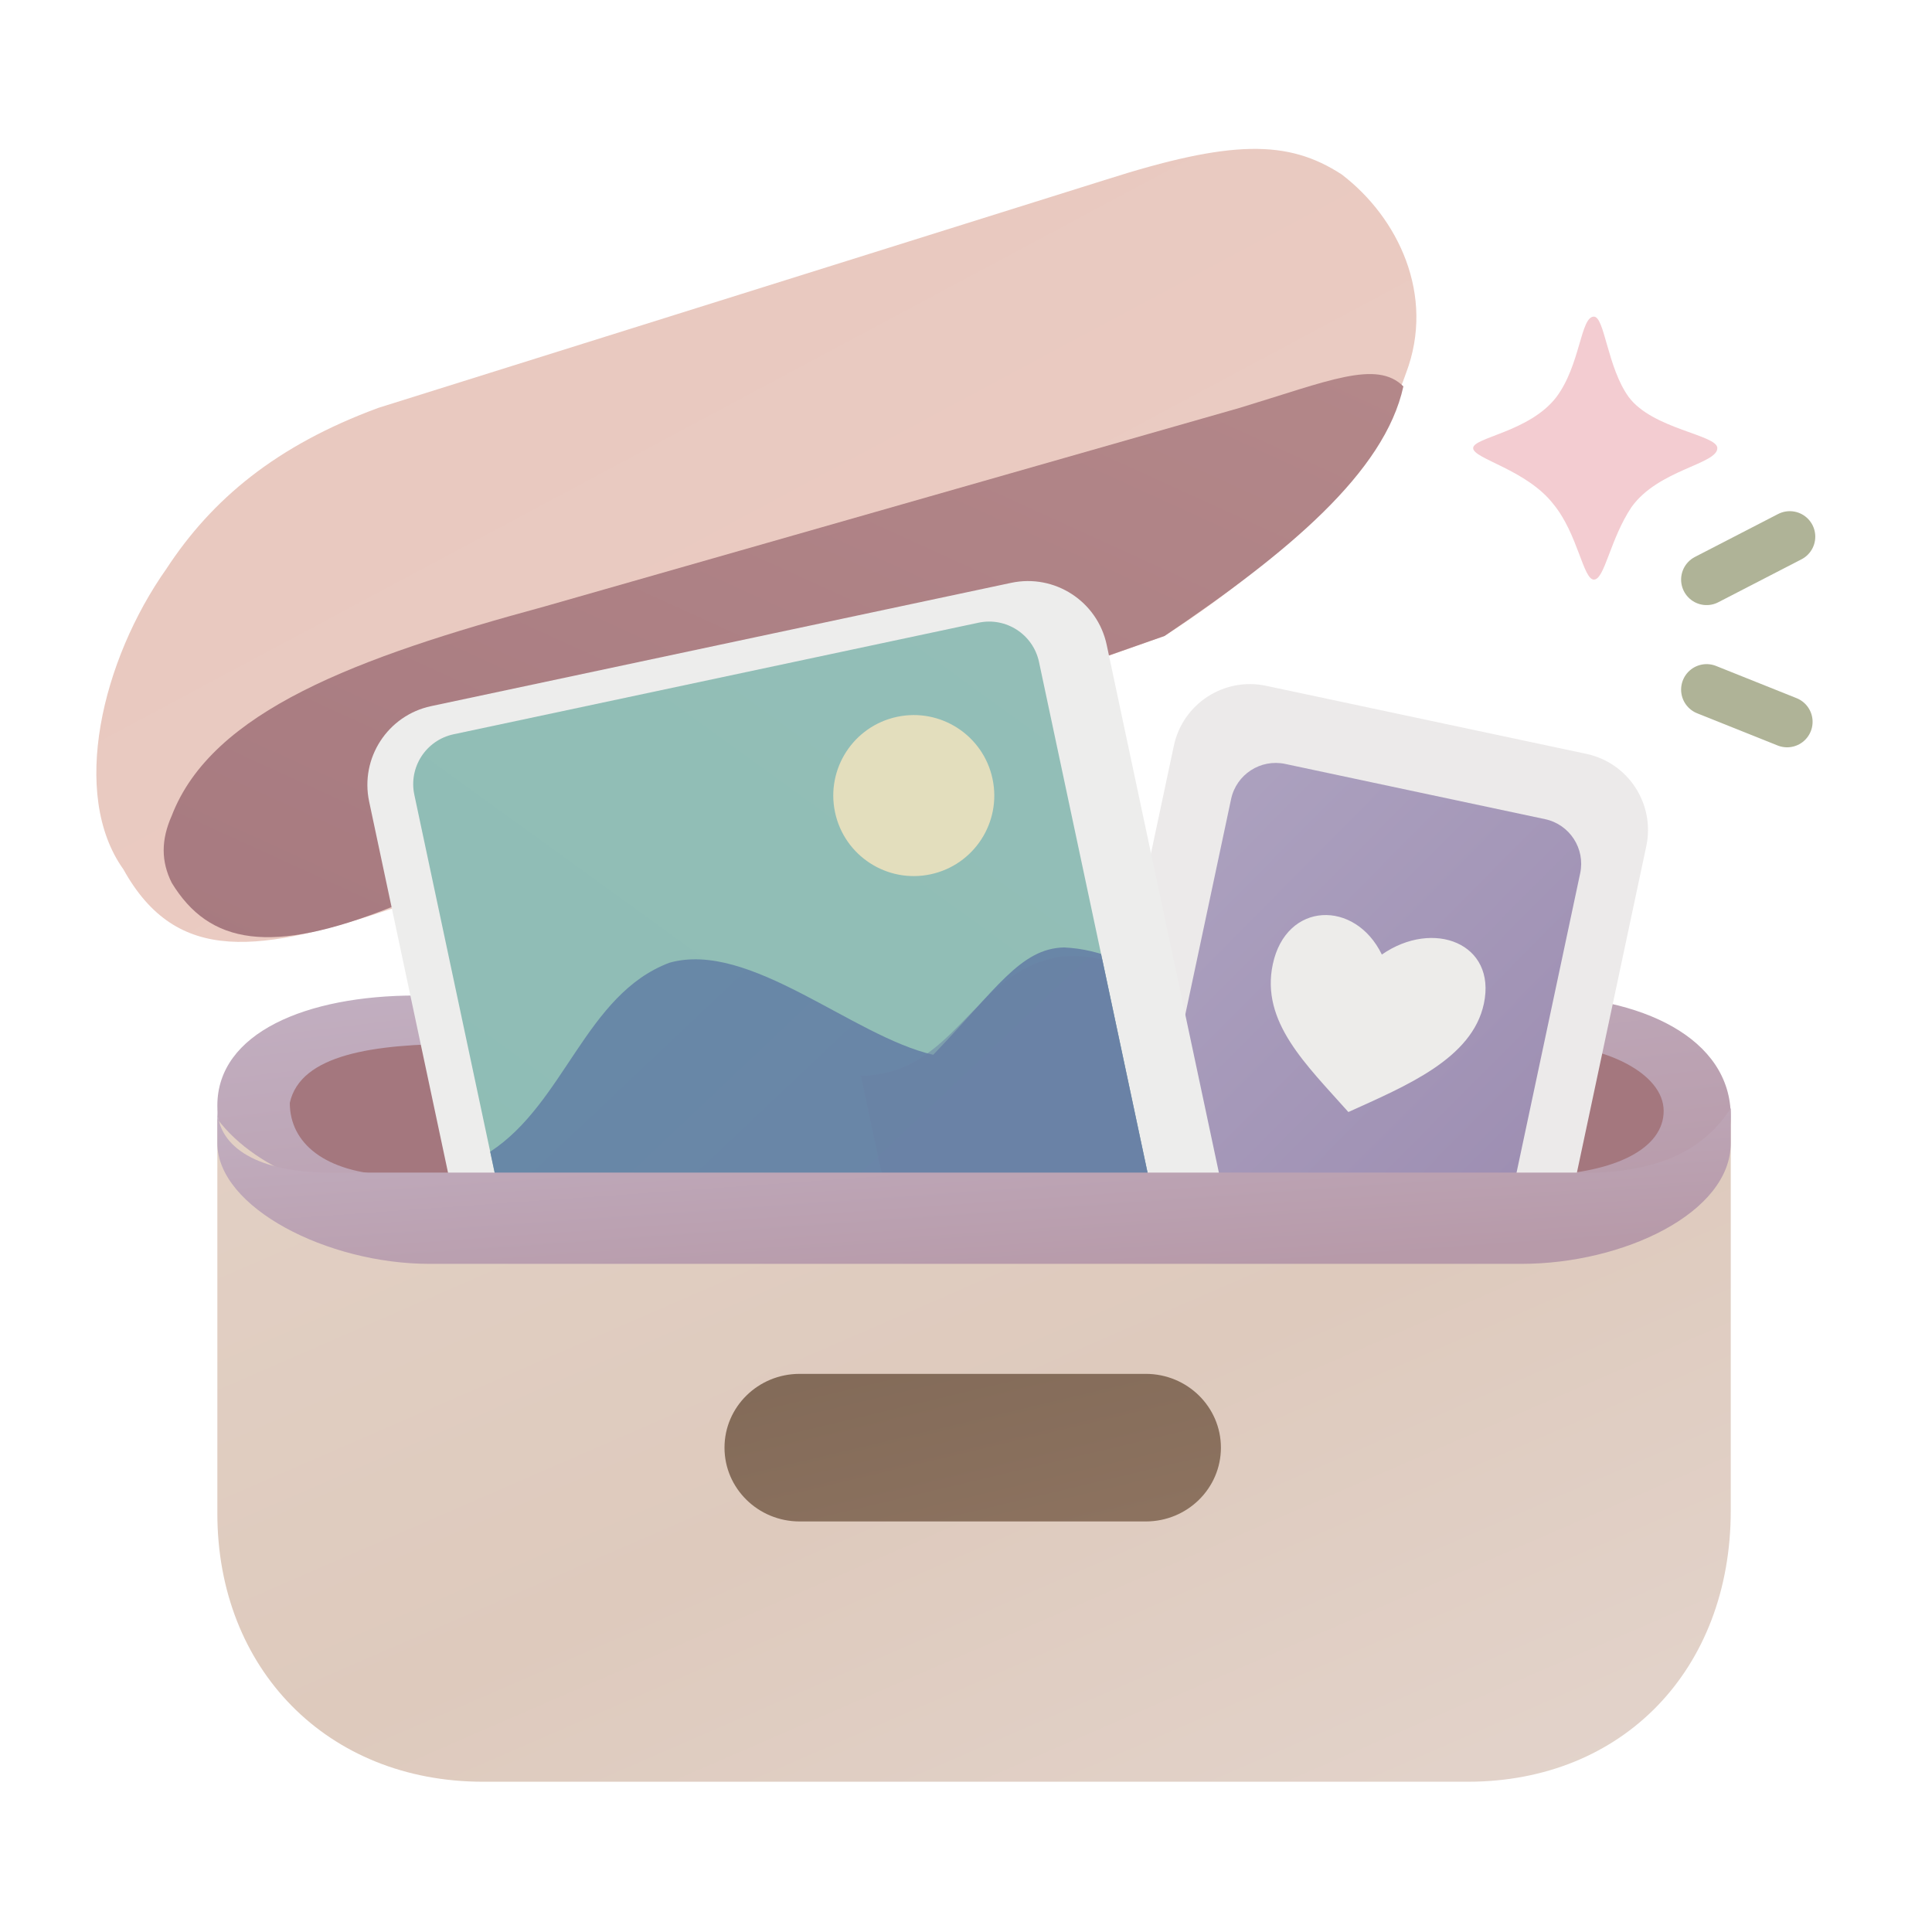
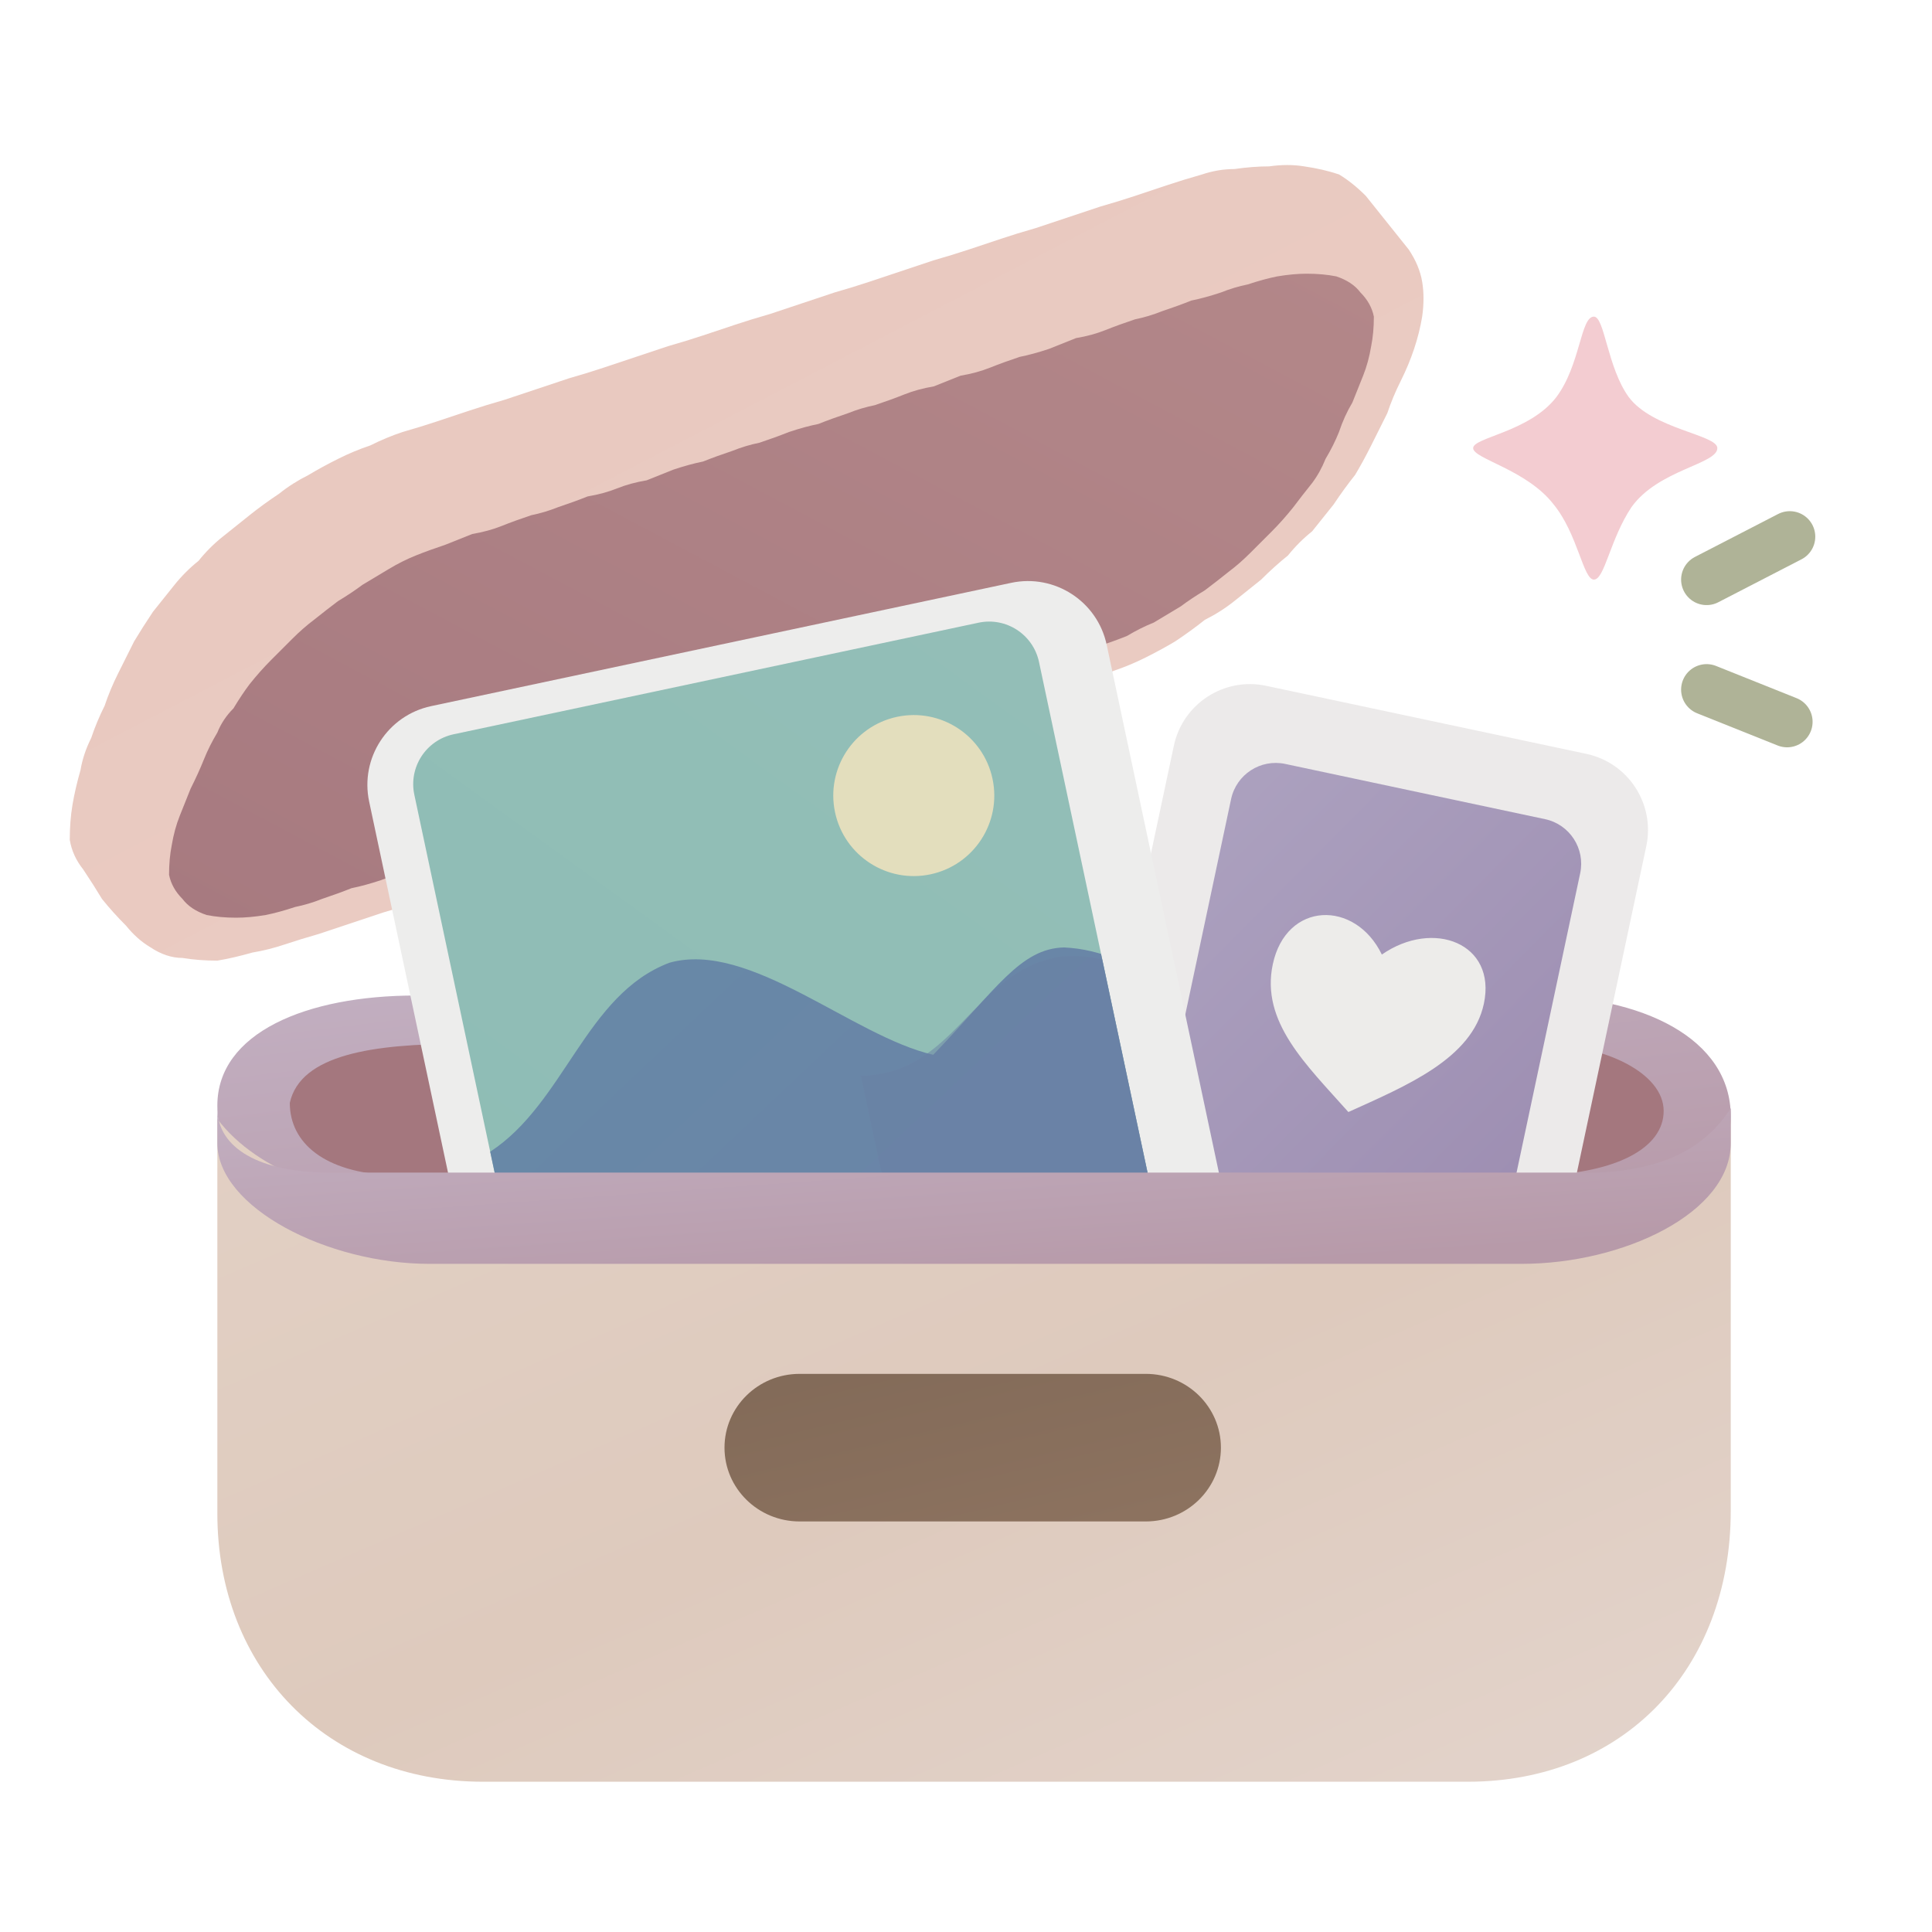
<svg xmlns="http://www.w3.org/2000/svg" viewBox="260 155 720 720" role="img" aria-label="Schuhkarton logo">
  <defs>
    <linearGradient id="sk-lidTop" x1="0" y1="0" x2="0.9" y2="1">
      <stop stop-color="#e8c7be" />
      <stop offset="1" stop-color="#ebcdc4" />
    </linearGradient>
    <linearGradient id="sk-lidInside" x1="0" y1="1" x2="1" y2="0">
      <stop stop-color="#a77a80" />
      <stop offset="1" stop-color="#b38789" />
    </linearGradient>
    <linearGradient id="sk-rim" x1="0" y1="0" x2="0.7" y2="1">
      <stop stop-color="#c2afc1" />
      <stop offset="1" stop-color="#b79aa9" />
    </linearGradient>
    <linearGradient id="sk-box" x1="0" y1="0" x2="1" y2="1">
      <stop stop-color="#e2d0c4" />
      <stop offset="0.5" stop-color="#decabd" />
      <stop offset="1" stop-color="#e3d4cc" />
    </linearGradient>
    <linearGradient id="sk-slot" x1="0" y1="0" x2="0.8" y2="1">
      <stop stop-color="#826a58" />
      <stop offset="1" stop-color="#8c725f" />
    </linearGradient>
    <linearGradient id="sk-sky" x1="0" y1="1" x2="1" y2="0">
      <stop stop-color="#8ebdb5" />
      <stop offset="1" stop-color="#93beb7" />
    </linearGradient>
    <linearGradient id="sk-mountains" x1="0" y1="0" x2="1" y2="1">
      <stop stop-color="#6789a7" />
      <stop offset="1" stop-color="#6c82a8" />
    </linearGradient>
    <linearGradient id="sk-heartBg" x1="0" y1="0" x2="1" y2="1">
      <stop stop-color="#aca1bf" />
      <stop offset="1" stop-color="#9b8bb0" />
    </linearGradient>
    <clipPath id="sk-scene">
      <rect x="429" y="405" width="238" height="260" rx="19" />
    </clipPath>
    <clipPath id="sk-inbox">
      <rect x="260" y="155" width="720" height="640" />
    </clipPath>
  </defs>
  <g class="lid">
-     <path fill="url(#sk-lidTop)" d="M306 479C286 451 298 401 322 367C339 341 363 321 401 307L672 222C719 207 740 207 760 220C781 236 795 265 784 294C773 326 745 359 694 392L408 493C357 510 326 515 306 479Z" />
-     <path fill="url(#sk-lidInside)" d="M324 459C339 420 393 400 463 381L722 307C755 297 773 289 783 299C776 331 740 361 694 392L406 493C361 511 338 507 324 484C320 476 320 468 324 459Z" />
+     <path fill="url(#sk-lidTop)" d="M777 309Q774 315 771 321Q768 327 765 332Q761 337 757 343Q753 348 749 353Q744 357 740 362Q735 366 730 371Q725 375 720 379Q715 383 709 386Q704 390 698 394Q693 397 687 400Q681 403 675 405Q669 408 663 410Q657 412 651 414Q645 416 639 418Q632 421 626 423Q620 425 614 427Q608 429 601 431Q595 433 589 435Q583 437 577 439Q571 441 564 443Q558 445 552 447Q546 449 540 451Q533 453 527 455Q521 457 515 459Q509 461 502 463Q496 465 490 467Q484 469 478 471Q471 473 465 475Q459 477 453 479Q447 481 441 483Q434 485 428 487Q422 489 416 491Q410 493 403 495Q397 497 391 499Q385 501 379 503Q372 505 366 507Q360 509 354 510Q347 512 341 513Q334 513 328 512Q322 512 316 508Q311 505 307 500Q302 495 298 490Q295 485 291 479Q287 474 286 468Q286 461 287 455Q288 449 290 442Q291 436 294 430Q296 424 299 418Q301 412 304 406Q307 400 310 394Q313 389 317 383Q321 378 325 373Q329 368 334 364Q338 359 343 355Q348 351 353 347Q358 343 364 339Q369 335 375 332Q380 329 386 326Q392 323 398 321Q404 318 410 316Q417 314 423 312Q429 310 435 308Q441 306 448 304Q454 302 460 300Q466 298 472 296Q479 294 485 292Q491 290 497 288Q503 286 509 284Q516 282 522 280Q528 278 534 276Q540 274 547 272Q553 270 559 268Q565 266 571 264Q578 262 584 260Q590 258 596 256Q602 254 608 252Q615 250 621 248Q627 246 633 244Q639 242 646 240Q652 238 658 236Q664 234 670 232Q677 230 683 228Q689 226 695 224Q701 222 708 220Q714 218 720 218Q727 217 733 217Q740 216 746 217Q753 218 759 220Q764 223 769 228Q773 233 777 238Q781 243 785 248Q789 254 790 260Q791 266 790 273Q789 279 787 285Q785 291 782 297Q779 303 777 309Z" />
+     <path fill="url(#sk-lidInside)" d="M759 316Q757 321 754 326Q752 331 749 335Q745 340 742 344Q738 349 734 353Q730 357 726 361Q722 365 718 368Q713 372 709 375Q704 378 700 381Q695 384 690 387Q685 389 680 392Q675 394 669 396Q664 398 659 400Q653 401 648 403Q643 405 637 407Q632 408 627 410Q621 412 616 413Q610 415 605 417Q600 419 594 420Q589 422 584 424Q578 426 573 427Q568 429 562 431Q557 433 552 434Q546 436 541 438Q536 440 530 441Q525 443 519 445Q514 447 509 448Q503 450 498 452Q493 453 487 455Q482 457 477 459Q471 460 466 462Q461 464 455 466Q450 467 445 469Q439 471 434 473Q428 474 423 476Q418 478 412 480Q407 481 402 483Q396 485 391 486Q386 488 380 490Q375 492 370 493Q364 495 359 496Q353 497 348 497Q342 497 337 496Q331 494 328 490Q324 486 323 481Q323 475 324 470Q325 464 327 459Q329 454 331 449Q334 443 336 438Q338 433 341 428Q343 423 347 419Q350 414 353 410Q357 405 361 401Q365 397 369 393Q373 389 377 386Q382 382 386 379Q391 376 395 373Q400 370 405 367Q410 364 415 362Q420 360 426 358Q431 356 436 354Q442 353 447 351Q452 349 458 347Q463 346 468 344Q474 342 479 340Q485 339 490 337Q495 335 501 334Q506 332 511 330Q517 328 522 327Q527 325 533 323Q538 321 543 320Q549 318 554 316Q560 314 565 313Q570 311 576 309Q581 307 586 306Q592 304 597 302Q602 300 608 299Q613 297 618 295Q624 294 629 292Q634 290 640 288Q645 287 651 285Q656 283 661 281Q667 280 672 278Q677 276 683 274Q688 273 693 271Q699 269 704 267Q709 266 715 264Q720 262 725 261Q731 259 736 258Q742 257 747 257Q753 257 758 258Q764 260 767 264Q771 268 772 273Q772 279 771 284Q770 290 768 295Q766 300 764 305Q761 310 759 316Z" />
  </g>
  <path fill="url(#sk-rim)" d="M341 567C341 540 374 526 415 526H831C872 526 905 542 905 571C905 598 870 626 823 626H423C376 626 341 599 341 567Z" />
  <path fill="#a4777e" d="M368 566C372 548 399 544 432 544H833C858 544 880 555 880 569C880 583 862 592 835 593H406C381 592 368 581 368 566Z" />
  <g clip-path="url(#sk-inbox)">
    <g class="p2">
      <g transform="rotate(12 771 515)">
        <rect x="682" y="421" width="180" height="255" rx="29" fill="#eceaea" />
        <rect x="707" y="448" width="133" height="208" rx="17" fill="url(#sk-heartBg)" />
        <path fill="#edecea" d="M774 510C760 492 735 498 735 522C735 544 755 556 774 570C793 556 815 541 815 520C815 497 790 493 774 510Z" />
      </g>
    </g>
    <g class="p1">
      <g transform="rotate(-12 551 507)">
        <rect x="412" y="393" width="281" height="307" rx="30" fill="#ededec" />
        <g clip-path="url(#sk-scene)">
          <rect x="429" y="405" width="238" height="260" rx="19" fill="url(#sk-sky)" />
          <circle cx="611" cy="463" r="30" fill="#e3debd" />
          <path fill="url(#sk-mountains)" d="M429 560C460 548 476 510 509 505C540 503 570 546 598 559C626 540 638 527 654 530C681 537 696 564 712 572L712 678H429Z" />
          <path fill="#6a80a4" opacity="0.5" d="M570 561C604 568 619 532 651 533C678 535 699 564 712 576V678H570Z" />
        </g>
      </g>
    </g>
  </g>
  <path fill="url(#sk-box)" d="M341 572C356 592 388 603 419 603H827C862 603 891 589 905 572V718C905 777 865 819 807 819H440C382 819 341 777 341 719Z" />
  <path fill="url(#sk-rim)" d="M341 568C341 583 357 592 383 592H855C881 591 896 582 905 568V581C905 607 865 626 827 626H420C382 626 341 605 341 581Z" />
  <rect x="530" y="667" width="185" height="55" rx="28" fill="url(#sk-slot)" />
  <path class="star" fill="#f3ccd1" d="M854 273C858 273 859 292 867 303C876 315 900 317 900 322C900 328 878 330 868 344C860 356 858 371 854 371C850 371 848 354 839 343C829 330 809 326 809 322C809 318 830 316 840 303C849 291 849 273 854 273Z" />
  <path class="rays" d="M896 371L927 355M896 412L926 424" fill="none" stroke="#afb397" stroke-width="19" stroke-linecap="round" />
</svg>
